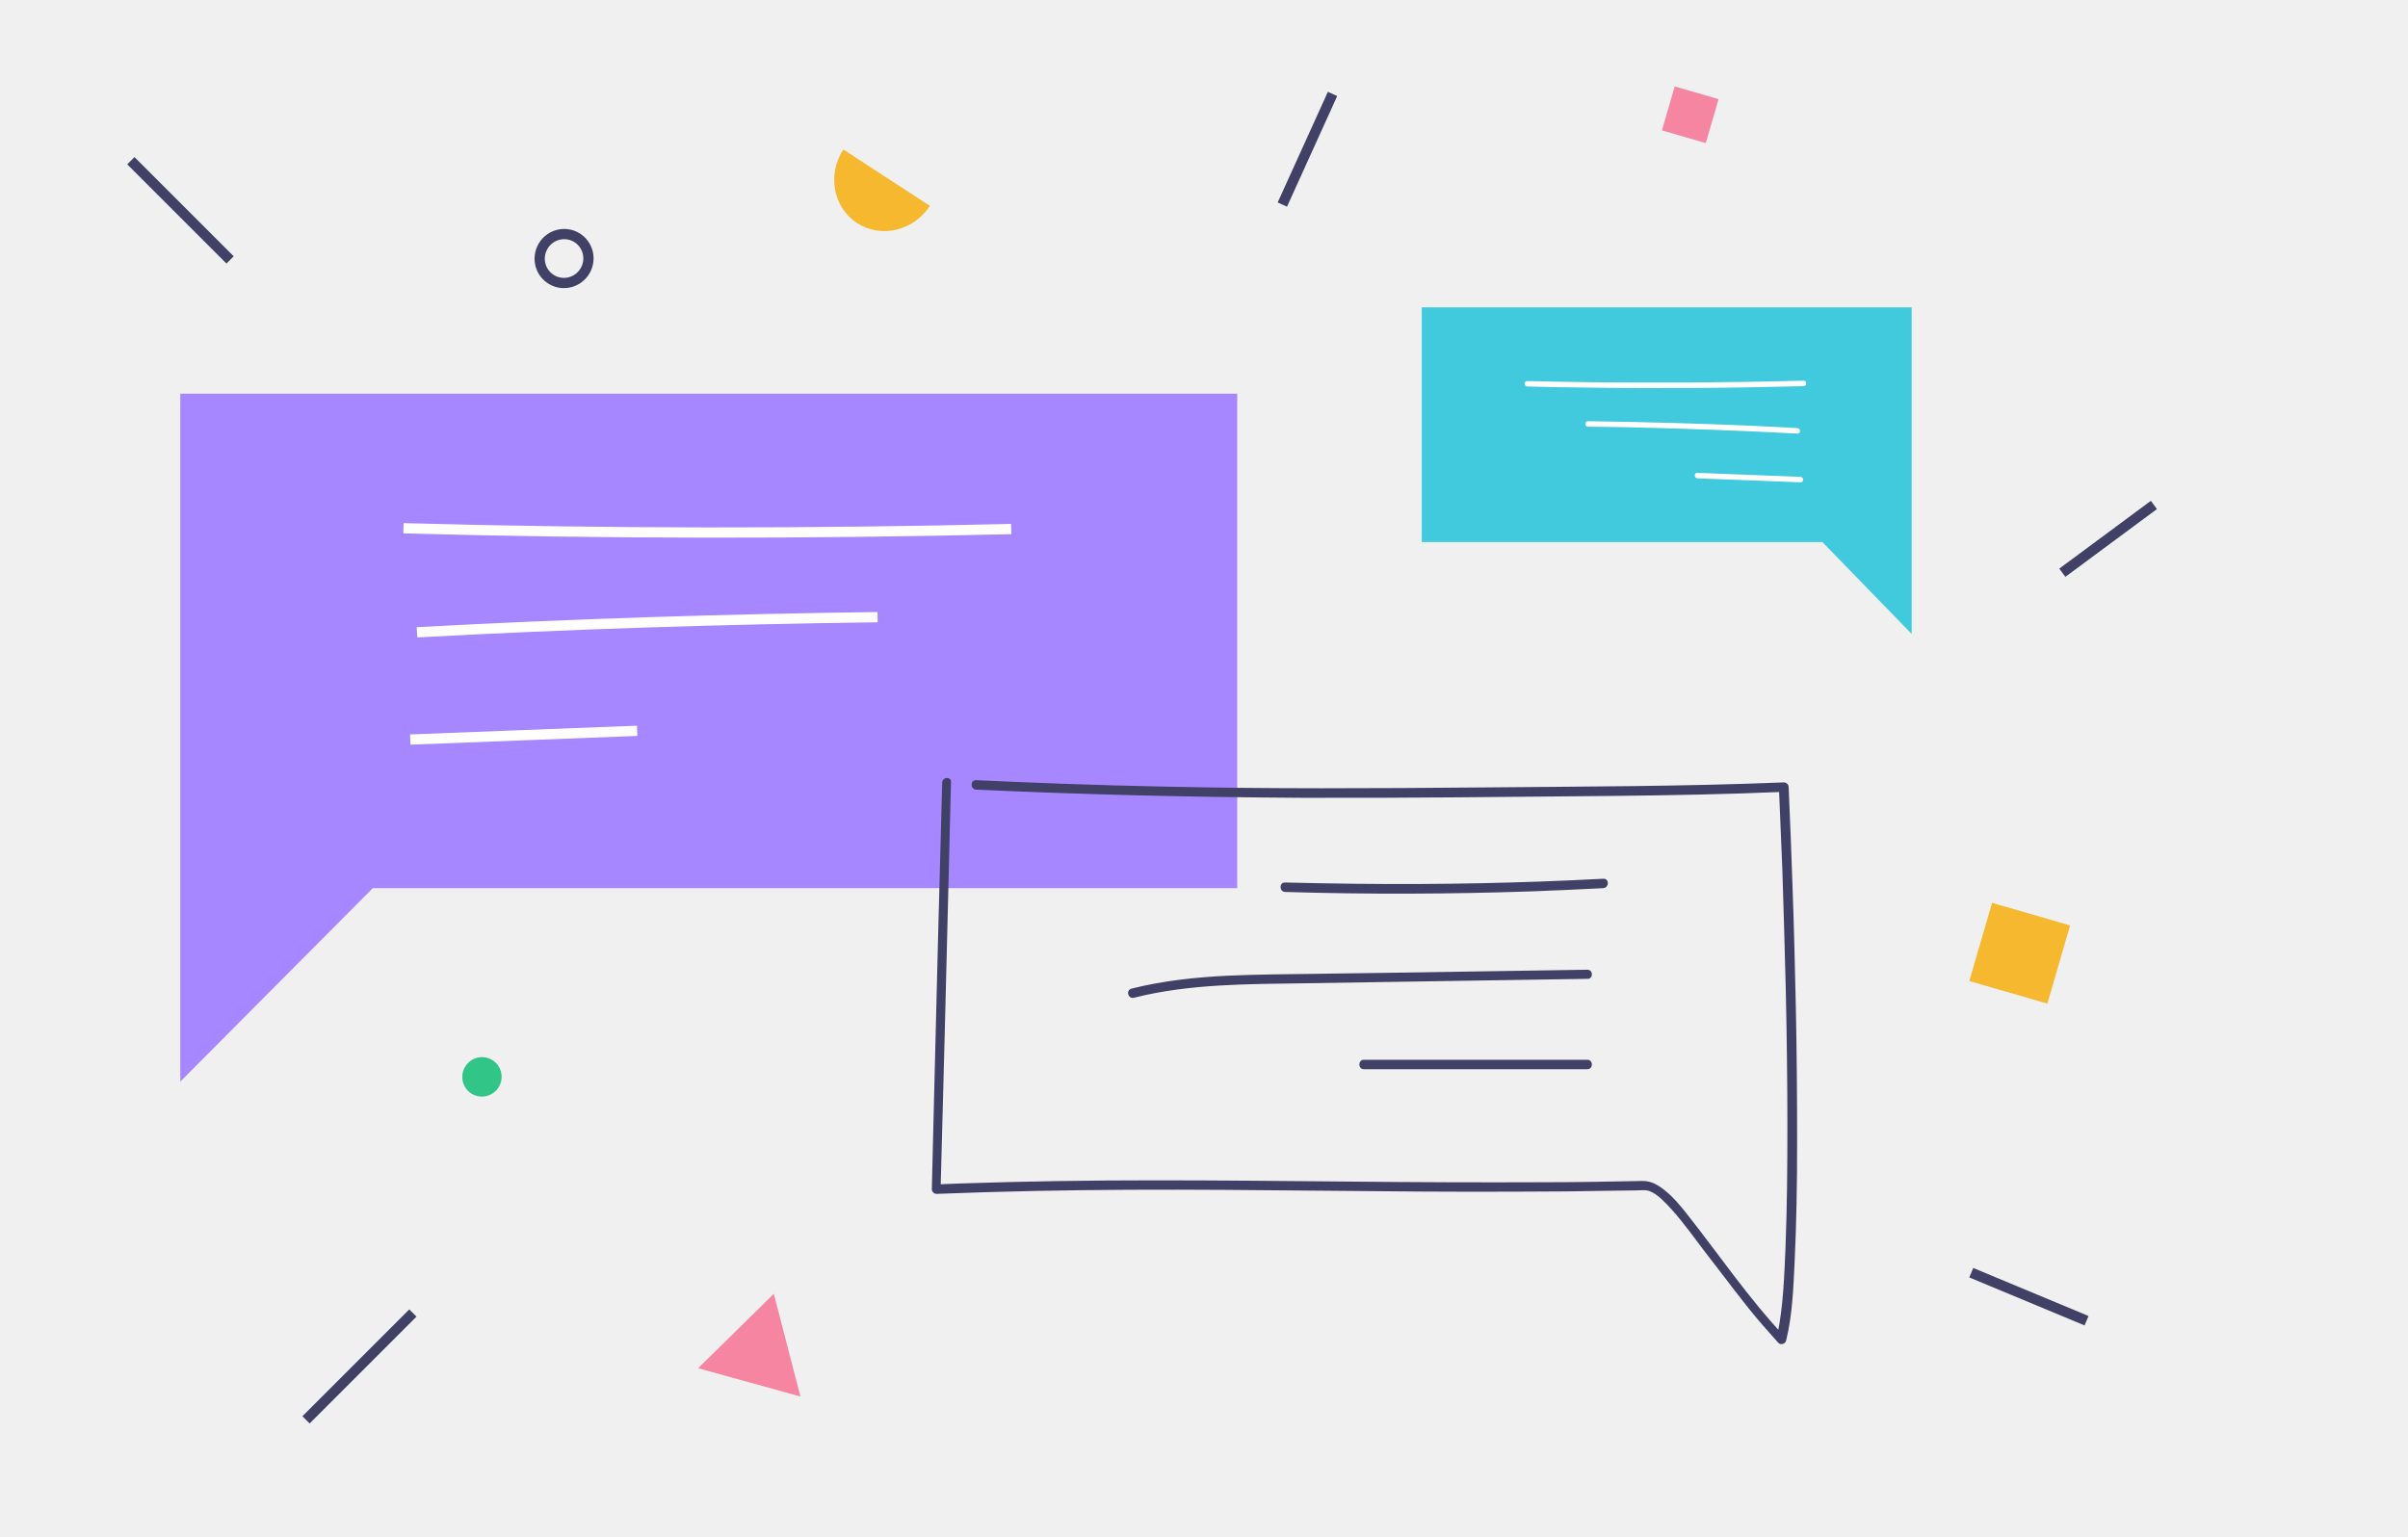
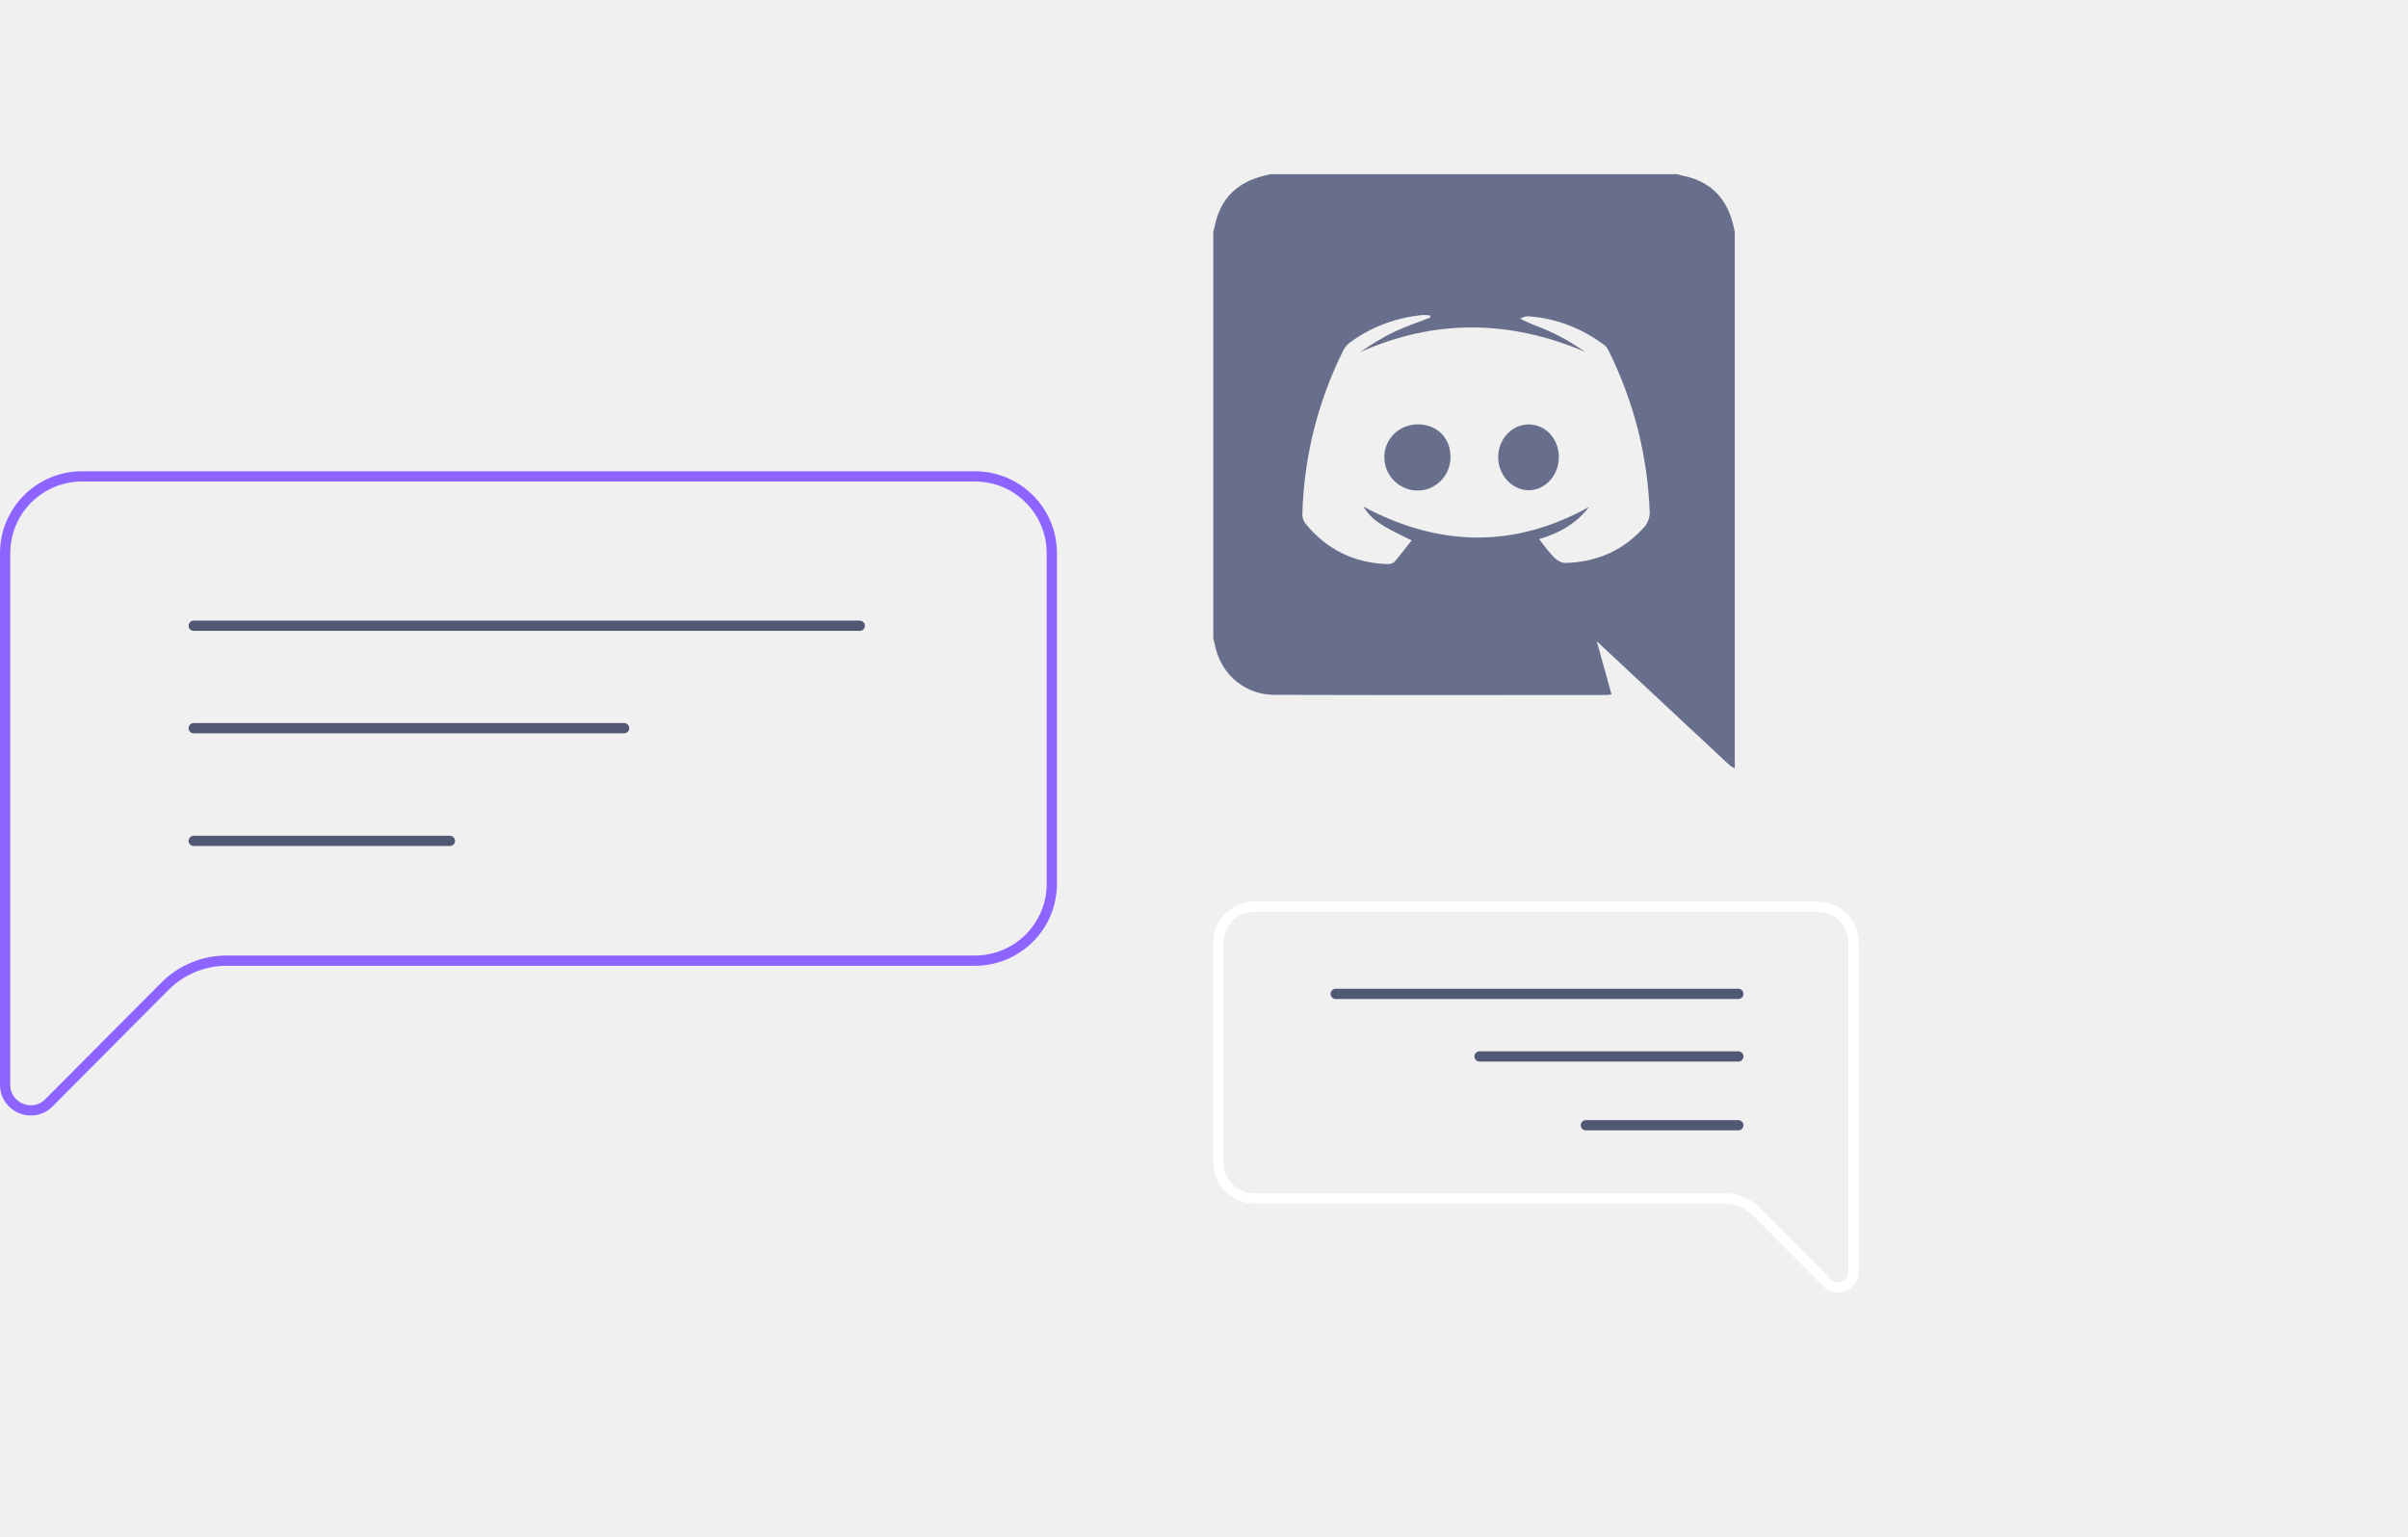
<svg xmlns="http://www.w3.org/2000/svg" width="235" height="150" viewBox="0 0 235 150" fill="none">
-   <path d="M120.742 38.425H17.594V84.53V86.692V105.574L36.383 86.692H120.742V38.425Z" fill="#A787FF" />
-   <path d="M39.375 51.562C59.144 52.107 78.913 52.107 98.682 51.64" stroke="white" stroke-miterlimit="10" />
-   <path d="M40.697 61.719C55.68 60.902 70.662 60.435 85.644 60.24" stroke="white" stroke-miterlimit="10" />
-   <path d="M40.037 72.187C47.431 71.915 54.786 71.604 62.18 71.331" stroke="white" stroke-miterlimit="10" />
-   <path d="M138.75 30H186.562V51.885V52.912V61.875L177.853 52.912H138.75V30Z" fill="#41CADD" />
-   <path d="M176.017 37.69C172.514 37.779 168.993 37.849 165.489 37.867C161.986 37.885 158.5 37.885 154.996 37.832C153.015 37.814 151.033 37.779 149.051 37.725C148.715 37.725 148.715 37.193 149.051 37.193C152.554 37.282 156.076 37.335 159.579 37.335C163.083 37.353 166.569 37.335 170.072 37.282C172.054 37.246 174.036 37.211 176.017 37.157C176.354 37.14 176.354 37.672 176.017 37.69Z" fill="white" />
-   <path d="M175.416 42.321C170.107 42.037 164.781 41.842 159.473 41.718C157.969 41.682 156.483 41.665 154.979 41.647C154.642 41.647 154.642 41.114 154.979 41.114C160.305 41.185 165.613 41.328 170.921 41.558C172.425 41.629 173.912 41.7 175.416 41.789C175.752 41.807 175.752 42.339 175.416 42.321Z" fill="white" />
-   <path d="M175.717 47.077C172.355 46.953 169.01 46.811 165.648 46.687C165.312 46.669 165.312 46.137 165.648 46.154C169.01 46.279 172.355 46.421 175.717 46.545C176.053 46.563 176.053 47.095 175.717 47.077Z" fill="white" />
-   <path d="M91.949 76.398C91.673 86.693 91.397 97.018 91.152 107.313C91.091 110.232 90.999 113.151 90.938 116.071C90.938 116.316 91.152 116.532 91.397 116.532C97.678 116.286 103.929 116.163 110.211 116.132C116.492 116.101 122.804 116.163 129.085 116.224C135.367 116.286 141.679 116.347 147.96 116.316C151.086 116.316 154.242 116.286 157.367 116.224C158.133 116.224 158.899 116.193 159.665 116.193C160.125 116.193 160.615 116.101 161.044 116.286C161.841 116.624 162.484 117.361 163.066 117.976C164.353 119.389 165.456 120.987 166.621 122.493C168.428 124.798 170.144 127.195 172.075 129.407C172.565 129.96 173.055 130.514 173.545 131.067C173.791 131.313 174.22 131.19 174.311 130.852C174.924 128.362 175.016 125.72 175.139 123.2C175.323 119.328 175.384 115.456 175.384 111.553C175.384 107.19 175.353 102.795 175.261 98.432C175.169 94.375 175.078 90.288 174.924 86.232C174.832 83.343 174.71 80.424 174.587 77.535C174.587 77.29 174.557 77.044 174.557 76.829C174.557 76.583 174.342 76.368 174.097 76.368C164.323 76.767 154.548 76.767 144.743 76.859C134.203 76.952 123.662 77.013 113.122 76.767C107.177 76.644 101.202 76.429 95.258 76.153C94.676 76.122 94.676 77.044 95.258 77.075C105.86 77.566 116.461 77.812 127.094 77.874C137.205 77.904 147.317 77.781 157.428 77.689C162.974 77.628 168.52 77.535 174.066 77.29C173.913 77.136 173.76 76.982 173.607 76.829C173.729 79.533 173.821 82.237 173.944 84.941C174.066 88.906 174.189 92.839 174.281 96.803C174.373 101.167 174.434 105.53 174.434 109.894C174.434 113.858 174.403 117.822 174.25 121.786C174.128 124.521 174.036 127.348 173.515 129.991C173.484 130.206 173.423 130.421 173.362 130.636C173.607 130.575 173.883 130.514 174.128 130.421C170.604 126.672 167.724 122.401 164.537 118.375C163.924 117.607 163.281 116.839 162.515 116.224C161.871 115.702 161.197 115.272 160.339 115.272C157.183 115.333 153.997 115.395 150.841 115.395C144.467 115.425 138.094 115.395 131.721 115.333C125.378 115.272 119.035 115.21 112.693 115.21C106.35 115.21 100.038 115.302 93.695 115.517C92.898 115.548 92.132 115.579 91.336 115.61C91.489 115.763 91.642 115.917 91.795 116.071C92.071 105.776 92.347 95.451 92.592 85.156C92.653 82.237 92.745 79.318 92.807 76.398C92.898 75.784 91.979 75.784 91.949 76.398Z" fill="#414168" />
-   <path d="M156.477 85.771C148.419 86.201 140.36 86.355 132.271 86.263C129.973 86.232 127.705 86.201 125.407 86.14C124.825 86.109 124.825 87.031 125.407 87.062C133.466 87.308 141.555 87.277 149.614 87C151.881 86.908 154.179 86.816 156.447 86.693C157.059 86.662 157.059 85.74 156.477 85.771Z" fill="#414168" />
-   <path d="M154.915 94.652C149.032 94.744 143.119 94.837 137.236 94.929C134.294 94.959 131.352 95.021 128.442 95.052C125.561 95.082 122.681 95.113 119.801 95.236C116.645 95.39 113.489 95.728 110.425 96.496C109.843 96.65 110.088 97.541 110.67 97.387C116.155 96.004 121.823 96.066 127.43 95.974C133.313 95.881 139.166 95.789 145.049 95.697C148.328 95.635 151.637 95.605 154.915 95.543C155.498 95.574 155.498 94.652 154.915 94.652Z" fill="#414168" />
-   <path d="M154.915 103.441C149.247 103.441 143.578 103.441 137.909 103.441C136.316 103.441 134.692 103.441 133.099 103.441C132.517 103.441 132.517 104.363 133.099 104.363C138.767 104.363 144.436 104.363 150.104 104.363C151.698 104.363 153.322 104.363 154.915 104.363C155.497 104.363 155.497 103.441 154.915 103.441Z" fill="#414168" />
-   <path d="M202.025 90.329L194.41 88.125L192.188 95.758L199.802 97.962L202.025 90.329Z" fill="#F5B82E" />
-   <path d="M83.641 21.769C81.308 20.248 80.709 17.034 82.303 14.589L90.751 20.096C89.157 22.541 85.974 23.29 83.641 21.769Z" fill="#F5B82E" />
-   <path d="M57.105 26.422C56.443 27.569 54.985 27.961 53.852 27.306C52.718 26.652 52.329 25.194 52.991 24.047C53.653 22.901 55.11 22.509 56.244 23.163C57.377 23.818 57.767 25.276 57.105 26.422Z" stroke="#414168" />
-   <path d="M46.07 106.781C46.987 107.311 48.161 106.992 48.694 106.07C49.226 105.148 48.915 103.971 47.998 103.442C47.081 102.912 45.906 103.231 45.374 104.153C44.842 105.075 45.153 106.252 46.07 106.781Z" fill="#31C587" />
-   <path d="M167.717 9.676L163.438 8.438L162.188 12.727L166.468 13.966L167.717 9.676Z" fill="#F685A1" />
-   <line y1="-0.5" x2="14.748" y2="-0.5" transform="matrix(-0.707107 0.707106 -0.707107 -0.707106 39.9395 127.809)" stroke="#414168" />
-   <line y1="-0.5" x2="11.86" y2="-0.5" transform="matrix(0.413154 -0.910661 0.910661 0.413155 125.6 20.175)" stroke="#414168" />
-   <line x1="22.455" y1="25.371" x2="12.772" y2="15.688" stroke="#414168" />
-   <line y1="-0.5" x2="11.122" y2="-0.5" transform="matrix(0.803674 -0.59507 0.595071 0.803673 201.562 56.3059)" stroke="#414168" />
-   <line x1="192.38" y1="124.226" x2="203.63" y2="128.913" stroke="#414168" />
-   <path d="M75.517 126.283L78.117 136.312L68.132 133.549L75.517 126.283Z" fill="#F685A1" />
+   <path d="M95.148 46.5C99.29 46.5 102.648 49.858 102.648 54V86.267C102.648 90.41 99.29 93.767 95.148 93.767H22.114C19.853 93.767 17.684 94.669 16.089 96.272L4.772 107.645C3.199 109.226 0.5 108.112 0.5 105.882V94.267V92.105V54C0.5 49.858 3.858 46.5 8 46.5H95.148Z" stroke="#8D64FF" />
+   <line x1="18.906" y1="61.076" x2="83.906" y2="61.076" stroke="#515873" stroke-linecap="round" stroke-linejoin="round" />
+   <line x1="18.906" y1="71.076" x2="60.906" y2="71.076" stroke="#515873" stroke-linecap="round" stroke-linejoin="round" />
+   <line x1="18.906" y1="82.076" x2="43.906" y2="82.076" stroke="#515873" stroke-linecap="round" stroke-linejoin="round" />
+   <path d="M122.407 88.5C120.474 88.5 118.907 90.067 118.907 92V113.471C118.907 115.404 120.474 116.971 122.407 116.971H168.252C169.449 116.971 170.597 117.448 171.442 118.297L178.323 125.213C179.267 126.161 180.887 125.493 180.887 124.155V117.471V116.151V92C180.887 90.067 179.32 88.5 177.387 88.5H122.407Z" stroke="white" />
+   <line x1="0.5" y1="-0.5" x2="39.798" y2="-0.5" transform="matrix(-1 0 0 1 170.146 97.5117)" stroke="#515873" stroke-linecap="round" stroke-linejoin="round" />
+   <line x1="0.5" y1="-0.5" x2="25.755" y2="-0.5" transform="matrix(-1 0 0 1 170.146 103.617)" stroke="#515873" stroke-linecap="round" stroke-linejoin="round" />
+   <line x1="0.5" y1="-0.5" x2="15.375" y2="-0.5" transform="matrix(-1 0 0 1 170.146 110.334)" stroke="#515873" stroke-linecap="round" stroke-linejoin="round" />
+   <path d="M118.406 62.275C118.406 49.056 118.406 35.837 118.406 22.618C118.459 22.41 118.522 22.203 118.565 21.994C119.072 19.591 120.49 18.015 122.843 17.294C123.23 17.175 123.629 17.098 124.024 17C137.243 17 150.462 17 163.681 17C163.863 17.051 164.043 17.114 164.227 17.15C166.748 17.643 168.343 19.142 169.056 21.595C169.154 21.932 169.218 22.278 169.298 22.62C169.298 40.08 169.298 57.539 169.298 75C169.113 74.886 168.903 74.797 168.746 74.651C164.661 70.843 160.581 67.029 156.5 63.215C156.333 63.06 156.165 62.905 155.828 62.589C156.348 64.461 156.806 66.105 157.273 67.782C157.039 67.811 156.93 67.835 156.822 67.835C146.003 67.837 135.184 67.858 124.365 67.822C121.566 67.812 119.327 65.957 118.647 63.309C118.562 62.966 118.487 62.619 118.406 62.275ZM150.201 52.62C150.753 53.304 151.174 53.922 151.698 54.44C151.973 54.711 152.429 54.958 152.795 54.948C155.859 54.866 158.466 53.711 160.504 51.404C160.808 51.06 161.014 50.484 160.998 50.024C160.796 44.481 159.451 39.216 156.993 34.239C156.898 34.047 156.779 33.838 156.614 33.715C154.382 32.043 151.882 31.057 149.088 30.87C148.848 30.854 148.598 31.011 148.354 31.087C149.139 31.541 149.899 31.777 150.626 32.084C151.36 32.394 152.078 32.744 152.774 33.13C153.442 33.501 154.071 33.94 154.719 34.35C147.349 31.22 140.047 31.101 132.708 34.385C133.783 33.667 134.862 32.964 136.014 32.413C137.171 31.86 138.402 31.458 139.6 30.991C139.59 30.921 139.58 30.854 139.57 30.784C139.317 30.771 139.061 30.721 138.811 30.748C136.216 31.022 133.836 31.885 131.728 33.44C131.455 33.641 131.22 33.943 131.068 34.249C128.582 39.277 127.256 44.598 127.096 50.205C127.088 50.502 127.207 50.865 127.394 51.095C129.461 53.623 132.131 54.963 135.404 55.056C135.629 55.062 135.938 55.005 136.07 54.854C136.658 54.18 137.199 53.463 137.765 52.746C134.626 51.242 133.915 50.758 133.033 49.438C140.479 53.418 147.782 53.522 155.077 49.487C153.838 51.093 152.204 52.042 150.201 52.62Z" fill="#686F8C" />
+   <path d="M141.556 44.646C141.533 46.467 140.075 47.909 138.291 47.881C136.501 47.852 135.06 46.353 135.098 44.562C135.135 42.77 136.61 41.386 138.446 41.421C140.293 41.454 141.579 42.787 141.556 44.646Z" fill="#686F8C" />
+   <path d="M152.13 44.643C152.123 46.425 150.768 47.877 149.142 47.847C147.543 47.816 146.229 46.382 146.211 44.648C146.195 42.88 147.533 41.428 149.18 41.428C150.846 41.428 152.136 42.836 152.13 44.643Z" fill="#686F8C" />
</svg>
